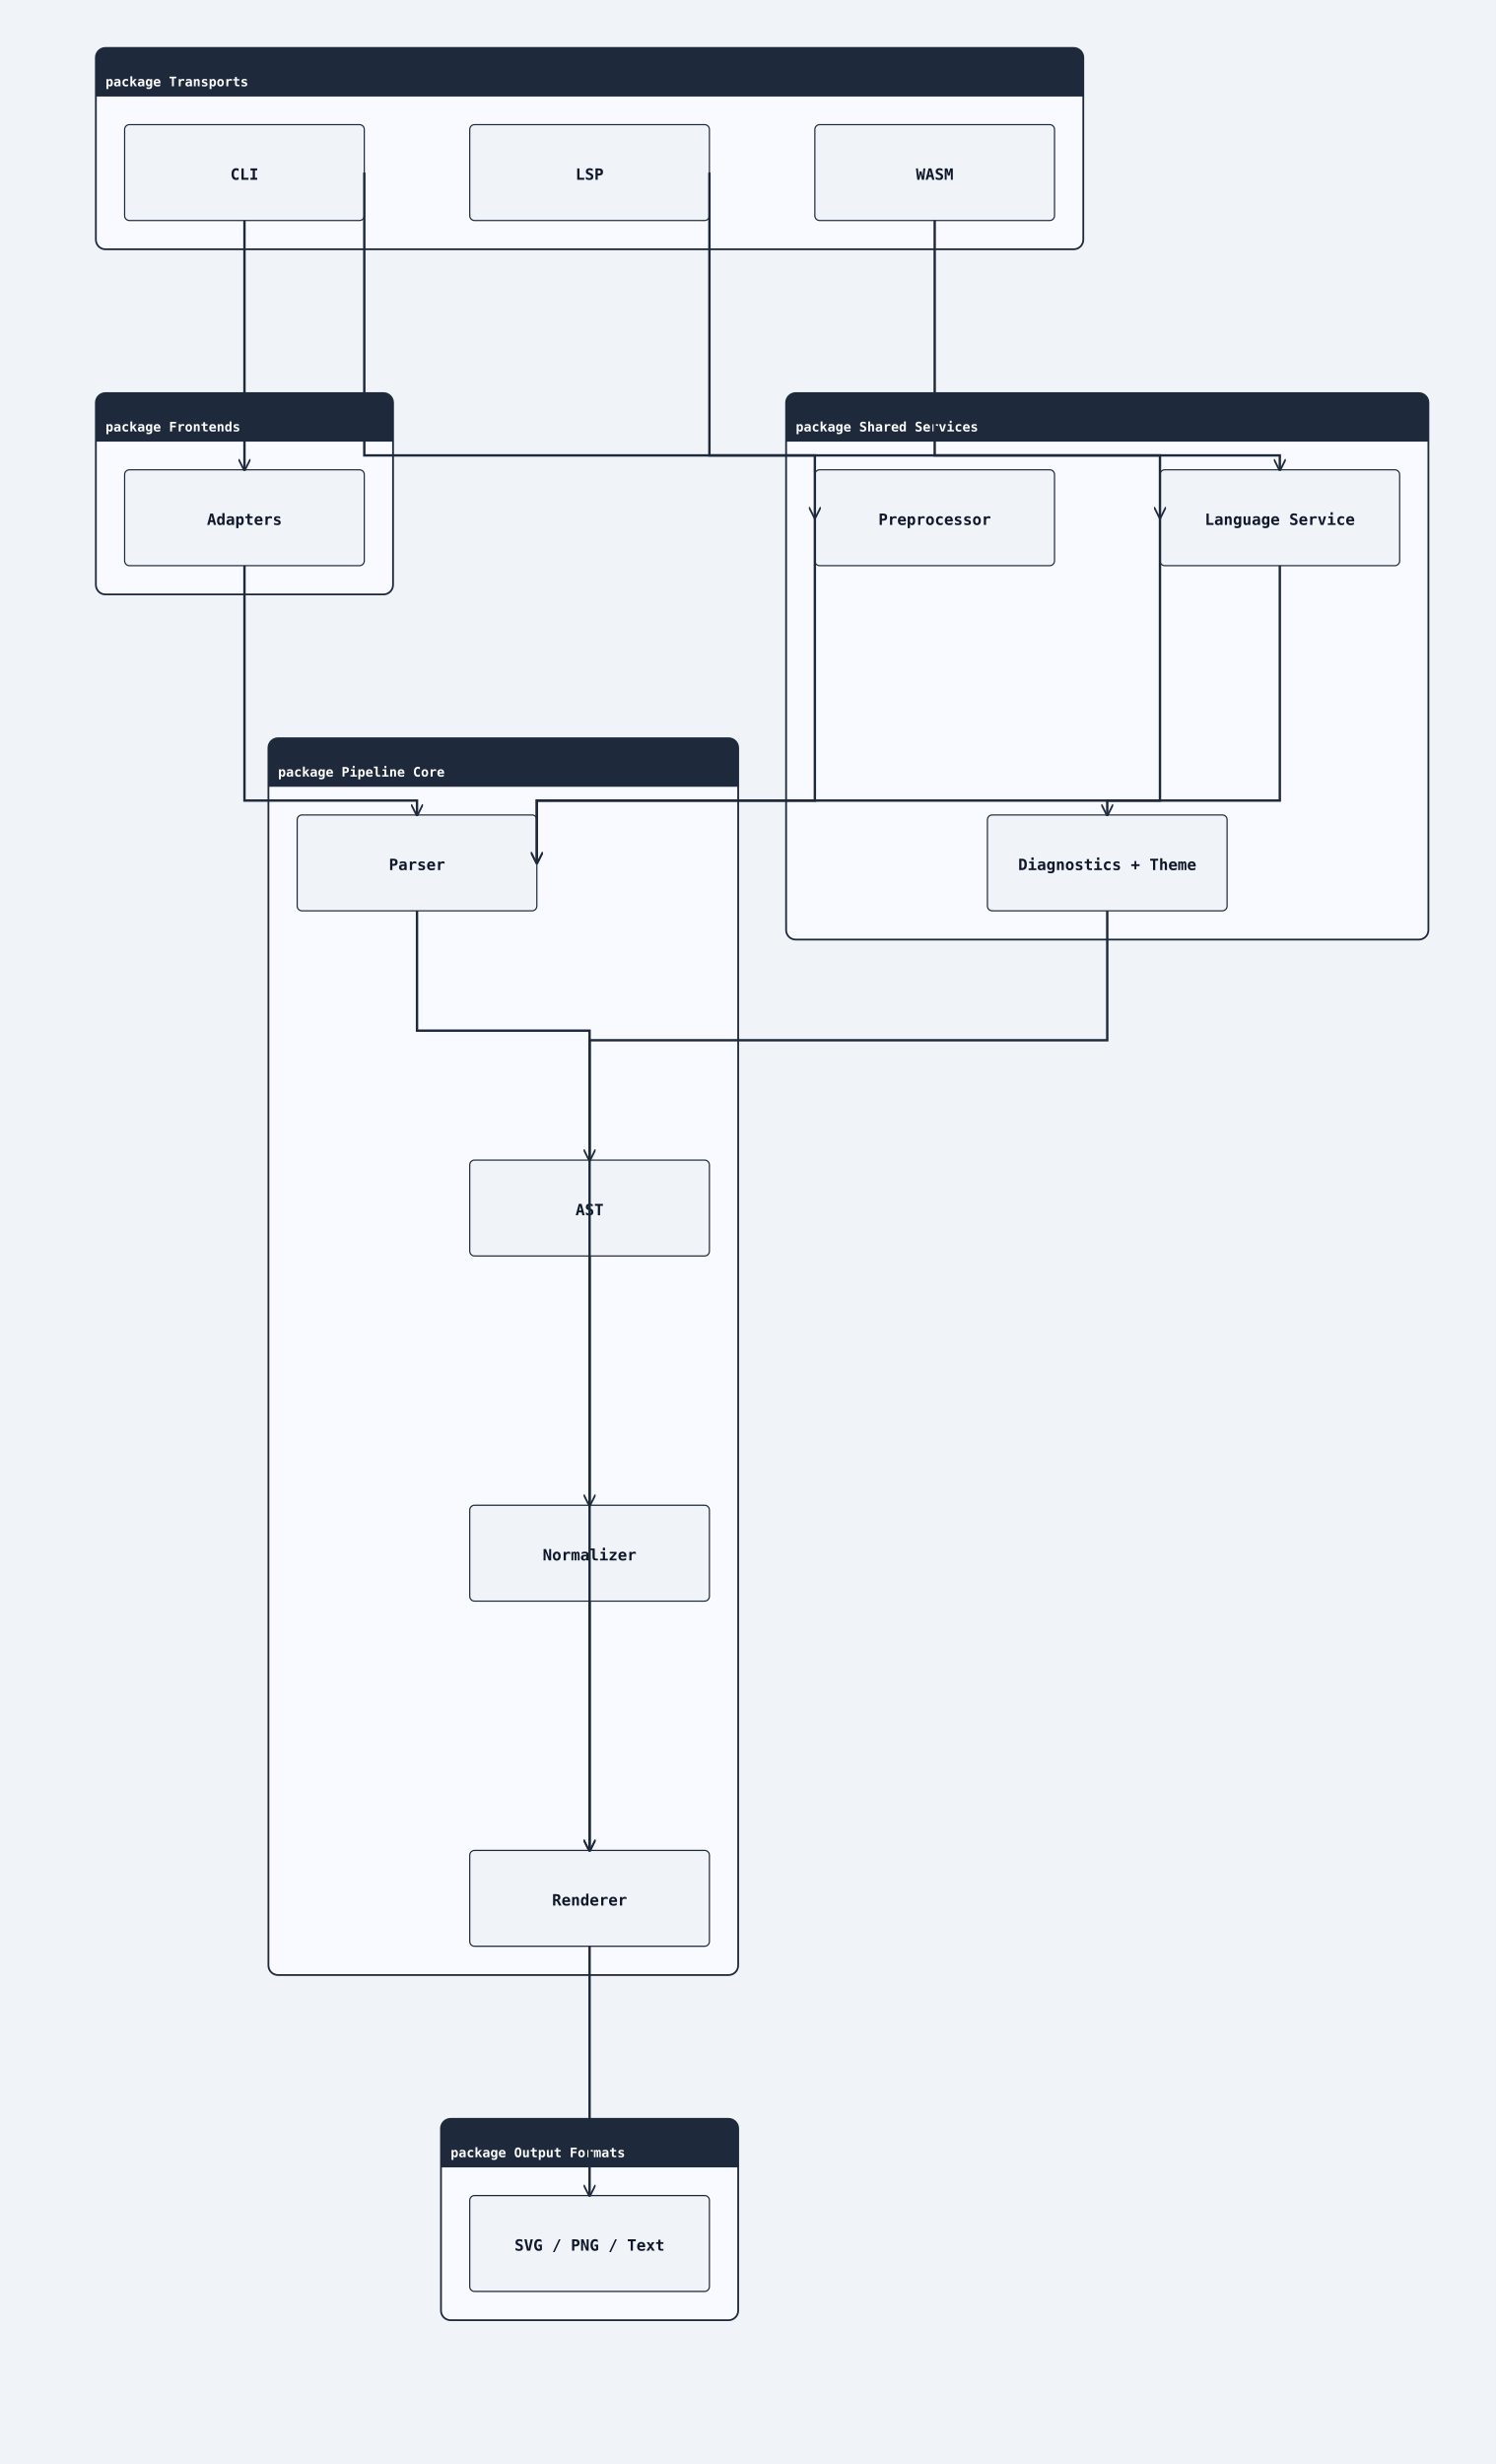
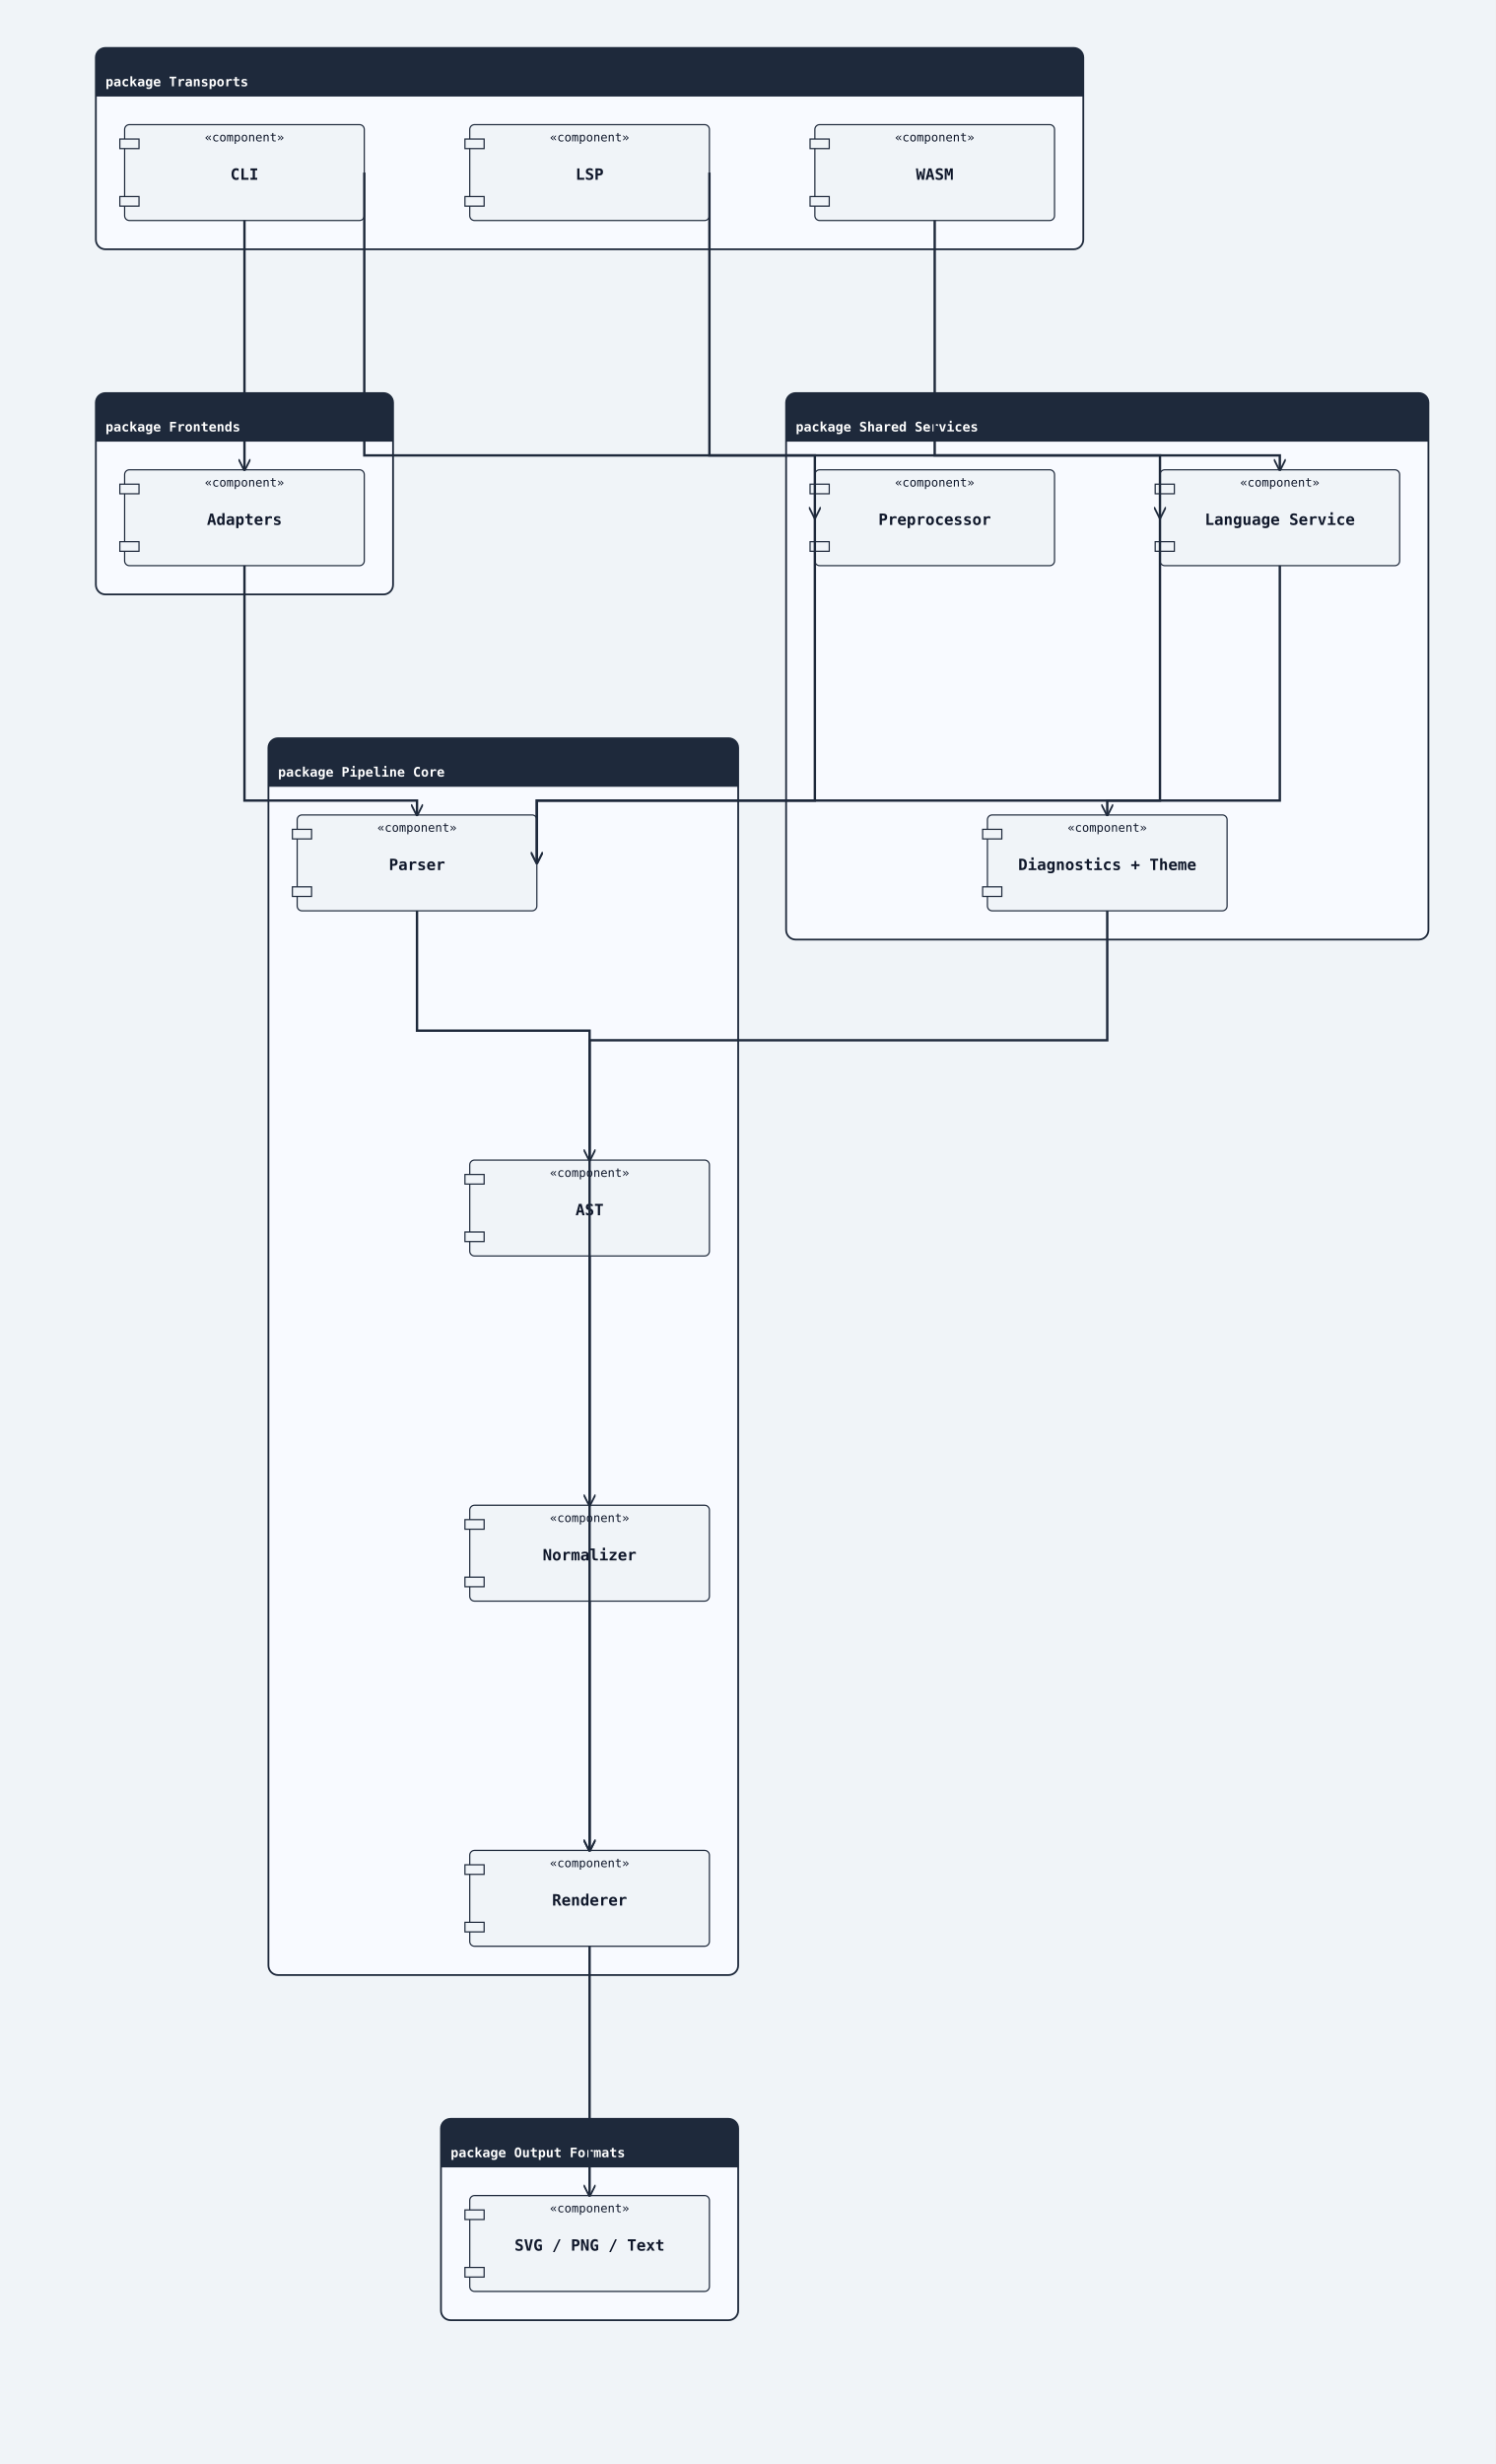
<svg xmlns="http://www.w3.org/2000/svg" width="1248" height="2056" viewBox="0 0 1248 2056">
  <rect width="100%" height="100%" fill="#f0f4f8" />
  <defs>
    <marker id="arrow-open" viewBox="0 0 10 10" refX="9" refY="5" markerWidth="10" markerHeight="10" markerUnits="userSpaceOnUse" orient="auto-start-reverse">
      <path d="M0,0 L10,5 L0,10" fill="none" stroke="#1e293b" stroke-width="1.5" />
    </marker>
    <marker id="arrow-triangle" viewBox="0 0 12 12" refX="11" refY="6" markerWidth="12" markerHeight="12" markerUnits="userSpaceOnUse" orient="auto-start-reverse">
      <polygon points="0,0 12,6 0,12" fill="#ffffff" stroke="#1e293b" stroke-width="1.5" fill-rule="nonzero" />
    </marker>
    <marker id="arrow-diamond-filled" viewBox="0 0 14 10" refX="13" refY="5" markerWidth="14" markerHeight="10" markerUnits="userSpaceOnUse" orient="auto-start-reverse">
      <path d="M0,5 L7,0 L14,5 L7,10 z" fill="#1e293b" stroke="#1e293b" stroke-width="1" />
    </marker>
    <marker id="arrow-diamond-open" viewBox="0 0 14 10" refX="13" refY="5" markerWidth="14" markerHeight="10" markerUnits="userSpaceOnUse" orient="auto-start-reverse">
      <path d="M0,5 L7,0 L14,5 L7,10 z" fill="#ffffff" stroke="#1e293b" stroke-width="1" />
    </marker>
  </defs>
  <rect class="uml-group-frame" data-uml-group="Transports" x="80" y="40" width="824" height="168" rx="8" ry="8" fill="#f8faff" stroke="#1e293b" stroke-width="1.5" />
  <rect x="80" y="40" width="824" height="40" rx="8" ry="8" fill="#1e293b" stroke="none" />
  <rect x="80" y="72" width="824" height="8" fill="#1e293b" stroke="none" />
  <text x="88" y="72" font-family="monospace" font-size="11" font-weight="600" fill="#ffffff">package Transports</text>
  <line x1="80" y1="80" x2="904" y2="80" stroke="#1e293b" stroke-width="1" />
  <rect class="uml-group-frame" data-uml-group="Frontends" x="80" y="328" width="248" height="168" rx="8" ry="8" fill="#f8faff" stroke="#1e293b" stroke-width="1.5" />
  <rect x="80" y="328" width="248" height="40" rx="8" ry="8" fill="#1e293b" stroke="none" />
  <rect x="80" y="360" width="248" height="8" fill="#1e293b" stroke="none" />
  <text x="88" y="360" font-family="monospace" font-size="11" font-weight="600" fill="#ffffff">package Frontends</text>
  <line x1="80" y1="368" x2="328" y2="368" stroke="#1e293b" stroke-width="1" />
  <rect class="uml-group-frame" data-uml-group="Shared Services" x="656" y="328" width="536" height="456" rx="8" ry="8" fill="#f8faff" stroke="#1e293b" stroke-width="1.5" />
  <rect x="656" y="328" width="536" height="40" rx="8" ry="8" fill="#1e293b" stroke="none" />
  <rect x="656" y="360" width="536" height="8" fill="#1e293b" stroke="none" />
  <text x="664" y="360" font-family="monospace" font-size="11" font-weight="600" fill="#ffffff">package Shared Services</text>
  <line x1="656" y1="368" x2="1192" y2="368" stroke="#1e293b" stroke-width="1" />
  <rect class="uml-group-frame" data-uml-group="Pipeline Core" x="224" y="616" width="392" height="1032" rx="8" ry="8" fill="#f8faff" stroke="#1e293b" stroke-width="1.5" />
  <rect x="224" y="616" width="392" height="40" rx="8" ry="8" fill="#1e293b" stroke="none" />
  <rect x="224" y="648" width="392" height="8" fill="#1e293b" stroke="none" />
  <text x="232" y="648" font-family="monospace" font-size="11" font-weight="600" fill="#ffffff">package Pipeline Core</text>
  <line x1="224" y1="656" x2="616" y2="656" stroke="#1e293b" stroke-width="1" />
  <rect class="uml-group-frame" data-uml-group="Output Formats" x="368" y="1768" width="248" height="168" rx="8" ry="8" fill="#f8faff" stroke="#1e293b" stroke-width="1.5" />
  <rect x="368" y="1768" width="248" height="40" rx="8" ry="8" fill="#1e293b" stroke="none" />
  <rect x="368" y="1800" width="248" height="8" fill="#1e293b" stroke="none" />
  <text x="376" y="1800" font-family="monospace" font-size="11" font-weight="600" fill="#ffffff">package Output Formats</text>
  <line x1="368" y1="1808" x2="616" y2="1808" stroke="#1e293b" stroke-width="1" />
-   <rect class="uml-node uml-component" data-uml-kind="component" data-component-style="rectangle" x="104" y="104" width="200" height="80" rx="4" ry="4" fill="#f0f4f8" stroke="#1e293b" stroke-width="1" />
+   <rect class="uml-node uml-component" data-uml-kind="component" x="104" y="104" width="200" height="80" rx="4" ry="4" fill="#f0f4f8" stroke="#1e293b" stroke-width="1" />
+   <rect x="100" y="116" width="16" height="8" fill="#f0f4f8" stroke="#1e293b" stroke-width="1" />
+   <rect x="100" y="164" width="16" height="8" fill="#f0f4f8" stroke="#1e293b" stroke-width="1" />
  <text x="204" y="150" text-anchor="middle" font-family="monospace" font-size="13" font-weight="600" fill="#0f172a">CLI</text>
-   <rect class="uml-node uml-component" data-uml-kind="component" data-component-style="rectangle" x="392" y="104" width="200" height="80" rx="4" ry="4" fill="#f0f4f8" stroke="#1e293b" stroke-width="1" />
+   <text x="204" y="118" text-anchor="middle" font-family="monospace" font-size="10" fill="#0f172a">«component»</text>
+   <rect class="uml-node uml-component" data-uml-kind="component" x="392" y="104" width="200" height="80" rx="4" ry="4" fill="#f0f4f8" stroke="#1e293b" stroke-width="1" />
+   <rect x="388" y="116" width="16" height="8" fill="#f0f4f8" stroke="#1e293b" stroke-width="1" />
+   <rect x="388" y="164" width="16" height="8" fill="#f0f4f8" stroke="#1e293b" stroke-width="1" />
  <text x="492" y="150" text-anchor="middle" font-family="monospace" font-size="13" font-weight="600" fill="#0f172a">LSP</text>
-   <rect class="uml-node uml-component" data-uml-kind="component" data-component-style="rectangle" x="680" y="104" width="200" height="80" rx="4" ry="4" fill="#f0f4f8" stroke="#1e293b" stroke-width="1" />
+   <text x="492" y="118" text-anchor="middle" font-family="monospace" font-size="10" fill="#0f172a">«component»</text>
+   <rect class="uml-node uml-component" data-uml-kind="component" x="680" y="104" width="200" height="80" rx="4" ry="4" fill="#f0f4f8" stroke="#1e293b" stroke-width="1" />
+   <rect x="676" y="116" width="16" height="8" fill="#f0f4f8" stroke="#1e293b" stroke-width="1" />
+   <rect x="676" y="164" width="16" height="8" fill="#f0f4f8" stroke="#1e293b" stroke-width="1" />
  <text x="780" y="150" text-anchor="middle" font-family="monospace" font-size="13" font-weight="600" fill="#0f172a">WASM</text>
-   <rect class="uml-node uml-component" data-uml-kind="component" data-component-style="rectangle" x="104" y="392" width="200" height="80" rx="4" ry="4" fill="#f0f4f8" stroke="#1e293b" stroke-width="1" />
+   <text x="780" y="118" text-anchor="middle" font-family="monospace" font-size="10" fill="#0f172a">«component»</text>
+   <rect class="uml-node uml-component" data-uml-kind="component" x="104" y="392" width="200" height="80" rx="4" ry="4" fill="#f0f4f8" stroke="#1e293b" stroke-width="1" />
+   <rect x="100" y="404" width="16" height="8" fill="#f0f4f8" stroke="#1e293b" stroke-width="1" />
+   <rect x="100" y="452" width="16" height="8" fill="#f0f4f8" stroke="#1e293b" stroke-width="1" />
  <text x="204" y="438" text-anchor="middle" font-family="monospace" font-size="13" font-weight="600" fill="#0f172a">Adapters</text>
-   <rect class="uml-node uml-component" data-uml-kind="component" data-component-style="rectangle" x="680" y="392" width="200" height="80" rx="4" ry="4" fill="#f0f4f8" stroke="#1e293b" stroke-width="1" />
+   <text x="204" y="406" text-anchor="middle" font-family="monospace" font-size="10" fill="#0f172a">«component»</text>
+   <rect class="uml-node uml-component" data-uml-kind="component" x="680" y="392" width="200" height="80" rx="4" ry="4" fill="#f0f4f8" stroke="#1e293b" stroke-width="1" />
+   <rect x="676" y="404" width="16" height="8" fill="#f0f4f8" stroke="#1e293b" stroke-width="1" />
+   <rect x="676" y="452" width="16" height="8" fill="#f0f4f8" stroke="#1e293b" stroke-width="1" />
  <text x="780" y="438" text-anchor="middle" font-family="monospace" font-size="13" font-weight="600" fill="#0f172a">Preprocessor</text>
-   <rect class="uml-node uml-component" data-uml-kind="component" data-component-style="rectangle" x="968" y="392" width="200" height="80" rx="4" ry="4" fill="#f0f4f8" stroke="#1e293b" stroke-width="1" />
+   <text x="780" y="406" text-anchor="middle" font-family="monospace" font-size="10" fill="#0f172a">«component»</text>
+   <rect class="uml-node uml-component" data-uml-kind="component" x="968" y="392" width="200" height="80" rx="4" ry="4" fill="#f0f4f8" stroke="#1e293b" stroke-width="1" />
+   <rect x="964" y="404" width="16" height="8" fill="#f0f4f8" stroke="#1e293b" stroke-width="1" />
+   <rect x="964" y="452" width="16" height="8" fill="#f0f4f8" stroke="#1e293b" stroke-width="1" />
  <text x="1068" y="438" text-anchor="middle" font-family="monospace" font-size="13" font-weight="600" fill="#0f172a">Language Service</text>
-   <rect class="uml-node uml-component" data-uml-kind="component" data-component-style="rectangle" x="824" y="680" width="200" height="80" rx="4" ry="4" fill="#f0f4f8" stroke="#1e293b" stroke-width="1" />
+   <text x="1068" y="406" text-anchor="middle" font-family="monospace" font-size="10" fill="#0f172a">«component»</text>
+   <rect class="uml-node uml-component" data-uml-kind="component" x="824" y="680" width="200" height="80" rx="4" ry="4" fill="#f0f4f8" stroke="#1e293b" stroke-width="1" />
+   <rect x="820" y="692" width="16" height="8" fill="#f0f4f8" stroke="#1e293b" stroke-width="1" />
+   <rect x="820" y="740" width="16" height="8" fill="#f0f4f8" stroke="#1e293b" stroke-width="1" />
  <text x="924" y="726" text-anchor="middle" font-family="monospace" font-size="13" font-weight="600" fill="#0f172a">Diagnostics + Theme</text>
-   <rect class="uml-node uml-component" data-uml-kind="component" data-component-style="rectangle" x="248" y="680" width="200" height="80" rx="4" ry="4" fill="#f0f4f8" stroke="#1e293b" stroke-width="1" />
+   <text x="924" y="694" text-anchor="middle" font-family="monospace" font-size="10" fill="#0f172a">«component»</text>
+   <rect class="uml-node uml-component" data-uml-kind="component" x="248" y="680" width="200" height="80" rx="4" ry="4" fill="#f0f4f8" stroke="#1e293b" stroke-width="1" />
+   <rect x="244" y="692" width="16" height="8" fill="#f0f4f8" stroke="#1e293b" stroke-width="1" />
+   <rect x="244" y="740" width="16" height="8" fill="#f0f4f8" stroke="#1e293b" stroke-width="1" />
  <text x="348" y="726" text-anchor="middle" font-family="monospace" font-size="13" font-weight="600" fill="#0f172a">Parser</text>
-   <rect class="uml-node uml-component" data-uml-kind="component" data-component-style="rectangle" x="392" y="968" width="200" height="80" rx="4" ry="4" fill="#f0f4f8" stroke="#1e293b" stroke-width="1" />
+   <text x="348" y="694" text-anchor="middle" font-family="monospace" font-size="10" fill="#0f172a">«component»</text>
+   <rect class="uml-node uml-component" data-uml-kind="component" x="392" y="968" width="200" height="80" rx="4" ry="4" fill="#f0f4f8" stroke="#1e293b" stroke-width="1" />
+   <rect x="388" y="980" width="16" height="8" fill="#f0f4f8" stroke="#1e293b" stroke-width="1" />
+   <rect x="388" y="1028" width="16" height="8" fill="#f0f4f8" stroke="#1e293b" stroke-width="1" />
  <text x="492" y="1014" text-anchor="middle" font-family="monospace" font-size="13" font-weight="600" fill="#0f172a">AST</text>
-   <rect class="uml-node uml-component" data-uml-kind="component" data-component-style="rectangle" x="392" y="1256" width="200" height="80" rx="4" ry="4" fill="#f0f4f8" stroke="#1e293b" stroke-width="1" />
+   <text x="492" y="982" text-anchor="middle" font-family="monospace" font-size="10" fill="#0f172a">«component»</text>
+   <rect class="uml-node uml-component" data-uml-kind="component" x="392" y="1256" width="200" height="80" rx="4" ry="4" fill="#f0f4f8" stroke="#1e293b" stroke-width="1" />
+   <rect x="388" y="1268" width="16" height="8" fill="#f0f4f8" stroke="#1e293b" stroke-width="1" />
+   <rect x="388" y="1316" width="16" height="8" fill="#f0f4f8" stroke="#1e293b" stroke-width="1" />
  <text x="492" y="1302" text-anchor="middle" font-family="monospace" font-size="13" font-weight="600" fill="#0f172a">Normalizer</text>
-   <rect class="uml-node uml-component" data-uml-kind="component" data-component-style="rectangle" x="392" y="1544" width="200" height="80" rx="4" ry="4" fill="#f0f4f8" stroke="#1e293b" stroke-width="1" />
+   <text x="492" y="1270" text-anchor="middle" font-family="monospace" font-size="10" fill="#0f172a">«component»</text>
+   <rect class="uml-node uml-component" data-uml-kind="component" x="392" y="1544" width="200" height="80" rx="4" ry="4" fill="#f0f4f8" stroke="#1e293b" stroke-width="1" />
+   <rect x="388" y="1556" width="16" height="8" fill="#f0f4f8" stroke="#1e293b" stroke-width="1" />
+   <rect x="388" y="1604" width="16" height="8" fill="#f0f4f8" stroke="#1e293b" stroke-width="1" />
  <text x="492" y="1590" text-anchor="middle" font-family="monospace" font-size="13" font-weight="600" fill="#0f172a">Renderer</text>
-   <rect class="uml-node uml-component" data-uml-kind="component" data-component-style="rectangle" x="392" y="1832" width="200" height="80" rx="4" ry="4" fill="#f0f4f8" stroke="#1e293b" stroke-width="1" />
+   <text x="492" y="1558" text-anchor="middle" font-family="monospace" font-size="10" fill="#0f172a">«component»</text>
+   <rect class="uml-node uml-component" data-uml-kind="component" x="392" y="1832" width="200" height="80" rx="4" ry="4" fill="#f0f4f8" stroke="#1e293b" stroke-width="1" />
+   <rect x="388" y="1844" width="16" height="8" fill="#f0f4f8" stroke="#1e293b" stroke-width="1" />
+   <rect x="388" y="1892" width="16" height="8" fill="#f0f4f8" stroke="#1e293b" stroke-width="1" />
  <text x="492" y="1878" text-anchor="middle" font-family="monospace" font-size="13" font-weight="600" fill="#0f172a">SVG / PNG / Text</text>
+   <text x="492" y="1846" text-anchor="middle" font-family="monospace" font-size="10" fill="#0f172a">«component»</text>
  <polyline class="uml-relation" data-uml-from="CLI" data-uml-to="Frontends" data-uml-arrow="--&gt;" points="204,184 204,288 204,392" fill="none" stroke="#1e293b" stroke-width="2" marker-end="url(#arrow-open)" />
  <polyline class="uml-relation" data-uml-from="CLI" data-uml-to="Preproc" data-uml-arrow="--&gt;" points="304,144 304,380 680,380 680,432" fill="none" stroke="#1e293b" stroke-width="2" marker-end="url(#arrow-open)" />
  <polyline class="uml-relation" data-uml-from="LSP" data-uml-to="LangSvc" data-uml-arrow="--&gt;" points="592,144 592,380 968,380 968,432" fill="none" stroke="#1e293b" stroke-width="2" marker-end="url(#arrow-open)" />
  <polyline class="uml-relation" data-uml-from="WASM" data-uml-to="LangSvc" data-uml-arrow="--&gt;" points="780,184 780,380 1068,380 1068,392" fill="none" stroke="#1e293b" stroke-width="2" marker-end="url(#arrow-open)" />
  <polyline class="uml-relation" data-uml-from="Frontends" data-uml-to="Parser" data-uml-arrow="--&gt;" points="204,472 204,668 348,668 348,680" fill="none" stroke="#1e293b" stroke-width="2" marker-end="url(#arrow-open)" />
  <polyline class="uml-relation" data-uml-from="Preproc" data-uml-to="Parser" data-uml-arrow="--&gt;" points="680,432 680,668 448,668 448,720" fill="none" stroke="#1e293b" stroke-width="2" marker-end="url(#arrow-open)" />
  <polyline class="uml-relation" data-uml-from="LangSvc" data-uml-to="Parser" data-uml-arrow="--&gt;" points="968,432 968,668 448,668 448,720" fill="none" stroke="#1e293b" stroke-width="2" marker-end="url(#arrow-open)" />
  <polyline class="uml-relation" data-uml-from="LangSvc" data-uml-to="RenderSupport" data-uml-arrow="--&gt;" points="1068,472 1068,668 924,668 924,680" fill="none" stroke="#1e293b" stroke-width="2" marker-end="url(#arrow-open)" />
  <polyline class="uml-relation" data-uml-from="RenderSupport" data-uml-to="Renderer" data-uml-arrow="--&gt;" points="924,760 924,868 492,868 492,1544" fill="none" stroke="#1e293b" stroke-width="2" marker-end="url(#arrow-open)" />
  <polyline class="uml-relation" data-uml-from="Parser" data-uml-to="AST" data-uml-arrow="--&gt;" points="348,760 348,860 492,860 492,968" fill="none" stroke="#1e293b" stroke-width="2" marker-end="url(#arrow-open)" />
  <polyline class="uml-relation" data-uml-from="AST" data-uml-to="Normalizer" data-uml-arrow="--&gt;" points="492,1048 492,1152 492,1256" fill="none" stroke="#1e293b" stroke-width="2" marker-end="url(#arrow-open)" />
  <polyline class="uml-relation" data-uml-from="Normalizer" data-uml-to="Renderer" data-uml-arrow="--&gt;" points="492,1336 492,1440 492,1544" fill="none" stroke="#1e293b" stroke-width="2" marker-end="url(#arrow-open)" />
  <polyline class="uml-relation" data-uml-from="Renderer" data-uml-to="Outputs" data-uml-arrow="--&gt;" points="492,1624 492,1728 492,1832" fill="none" stroke="#1e293b" stroke-width="2" marker-end="url(#arrow-open)" />
</svg>
